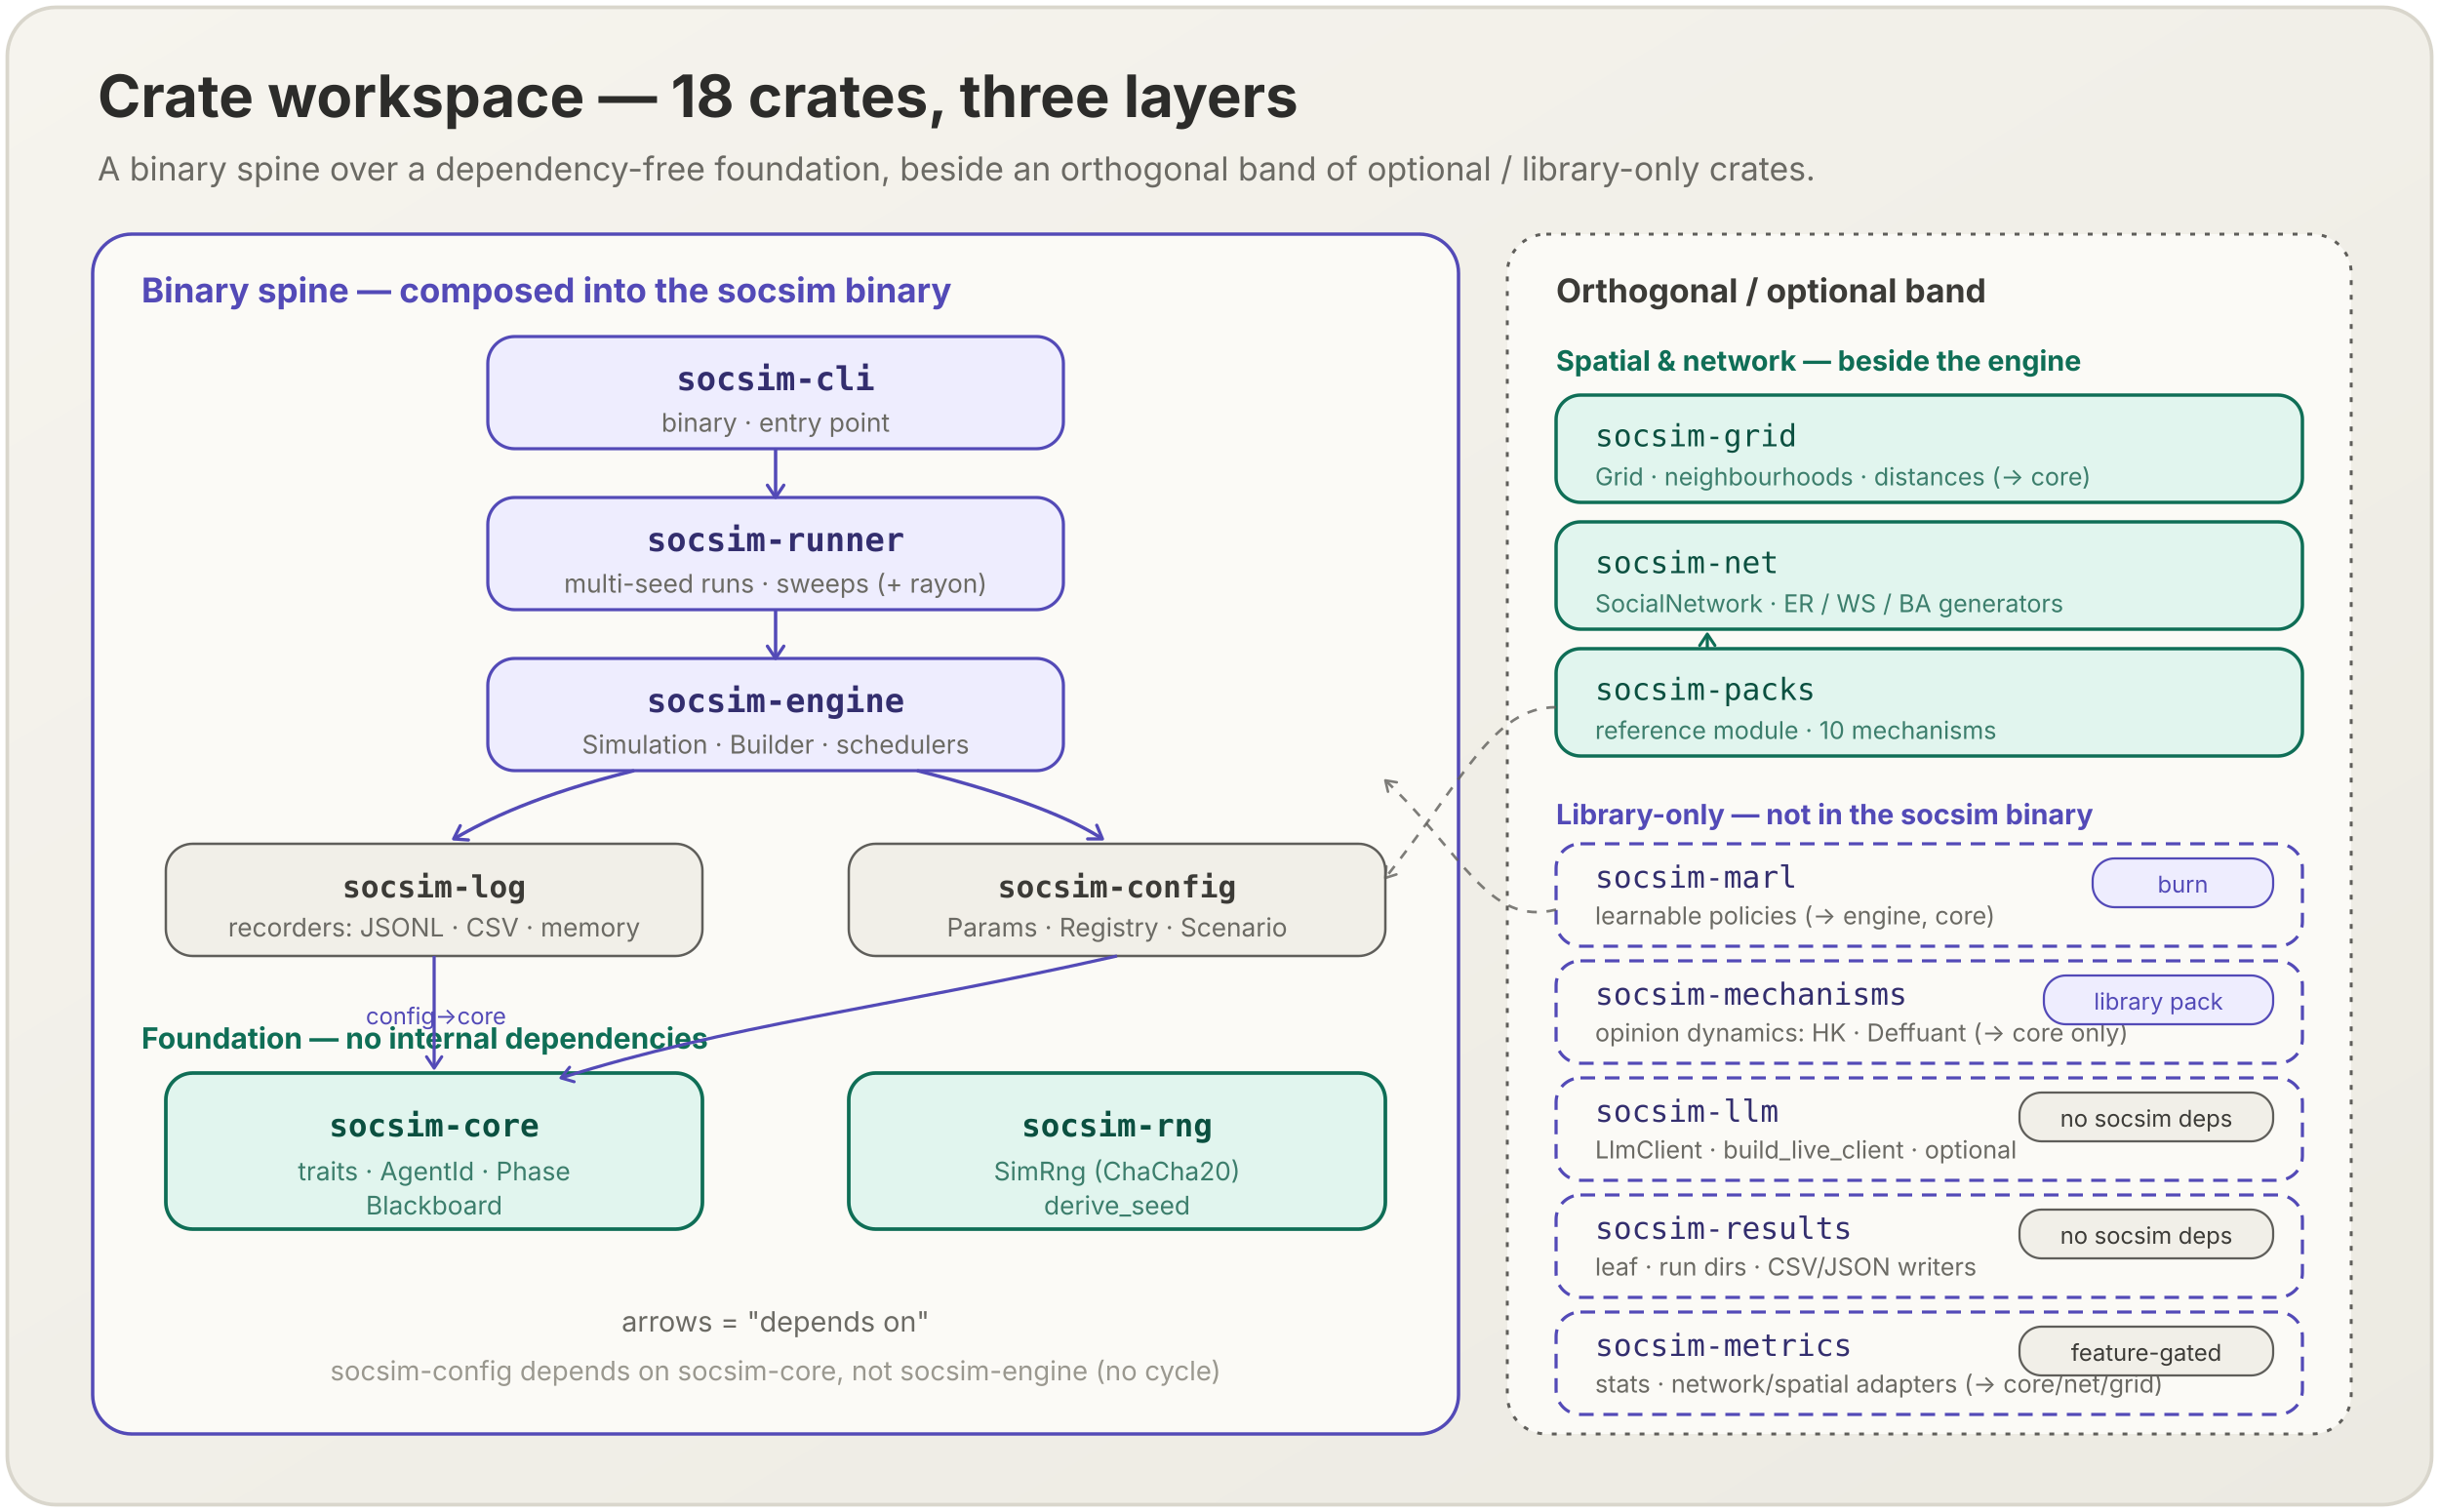
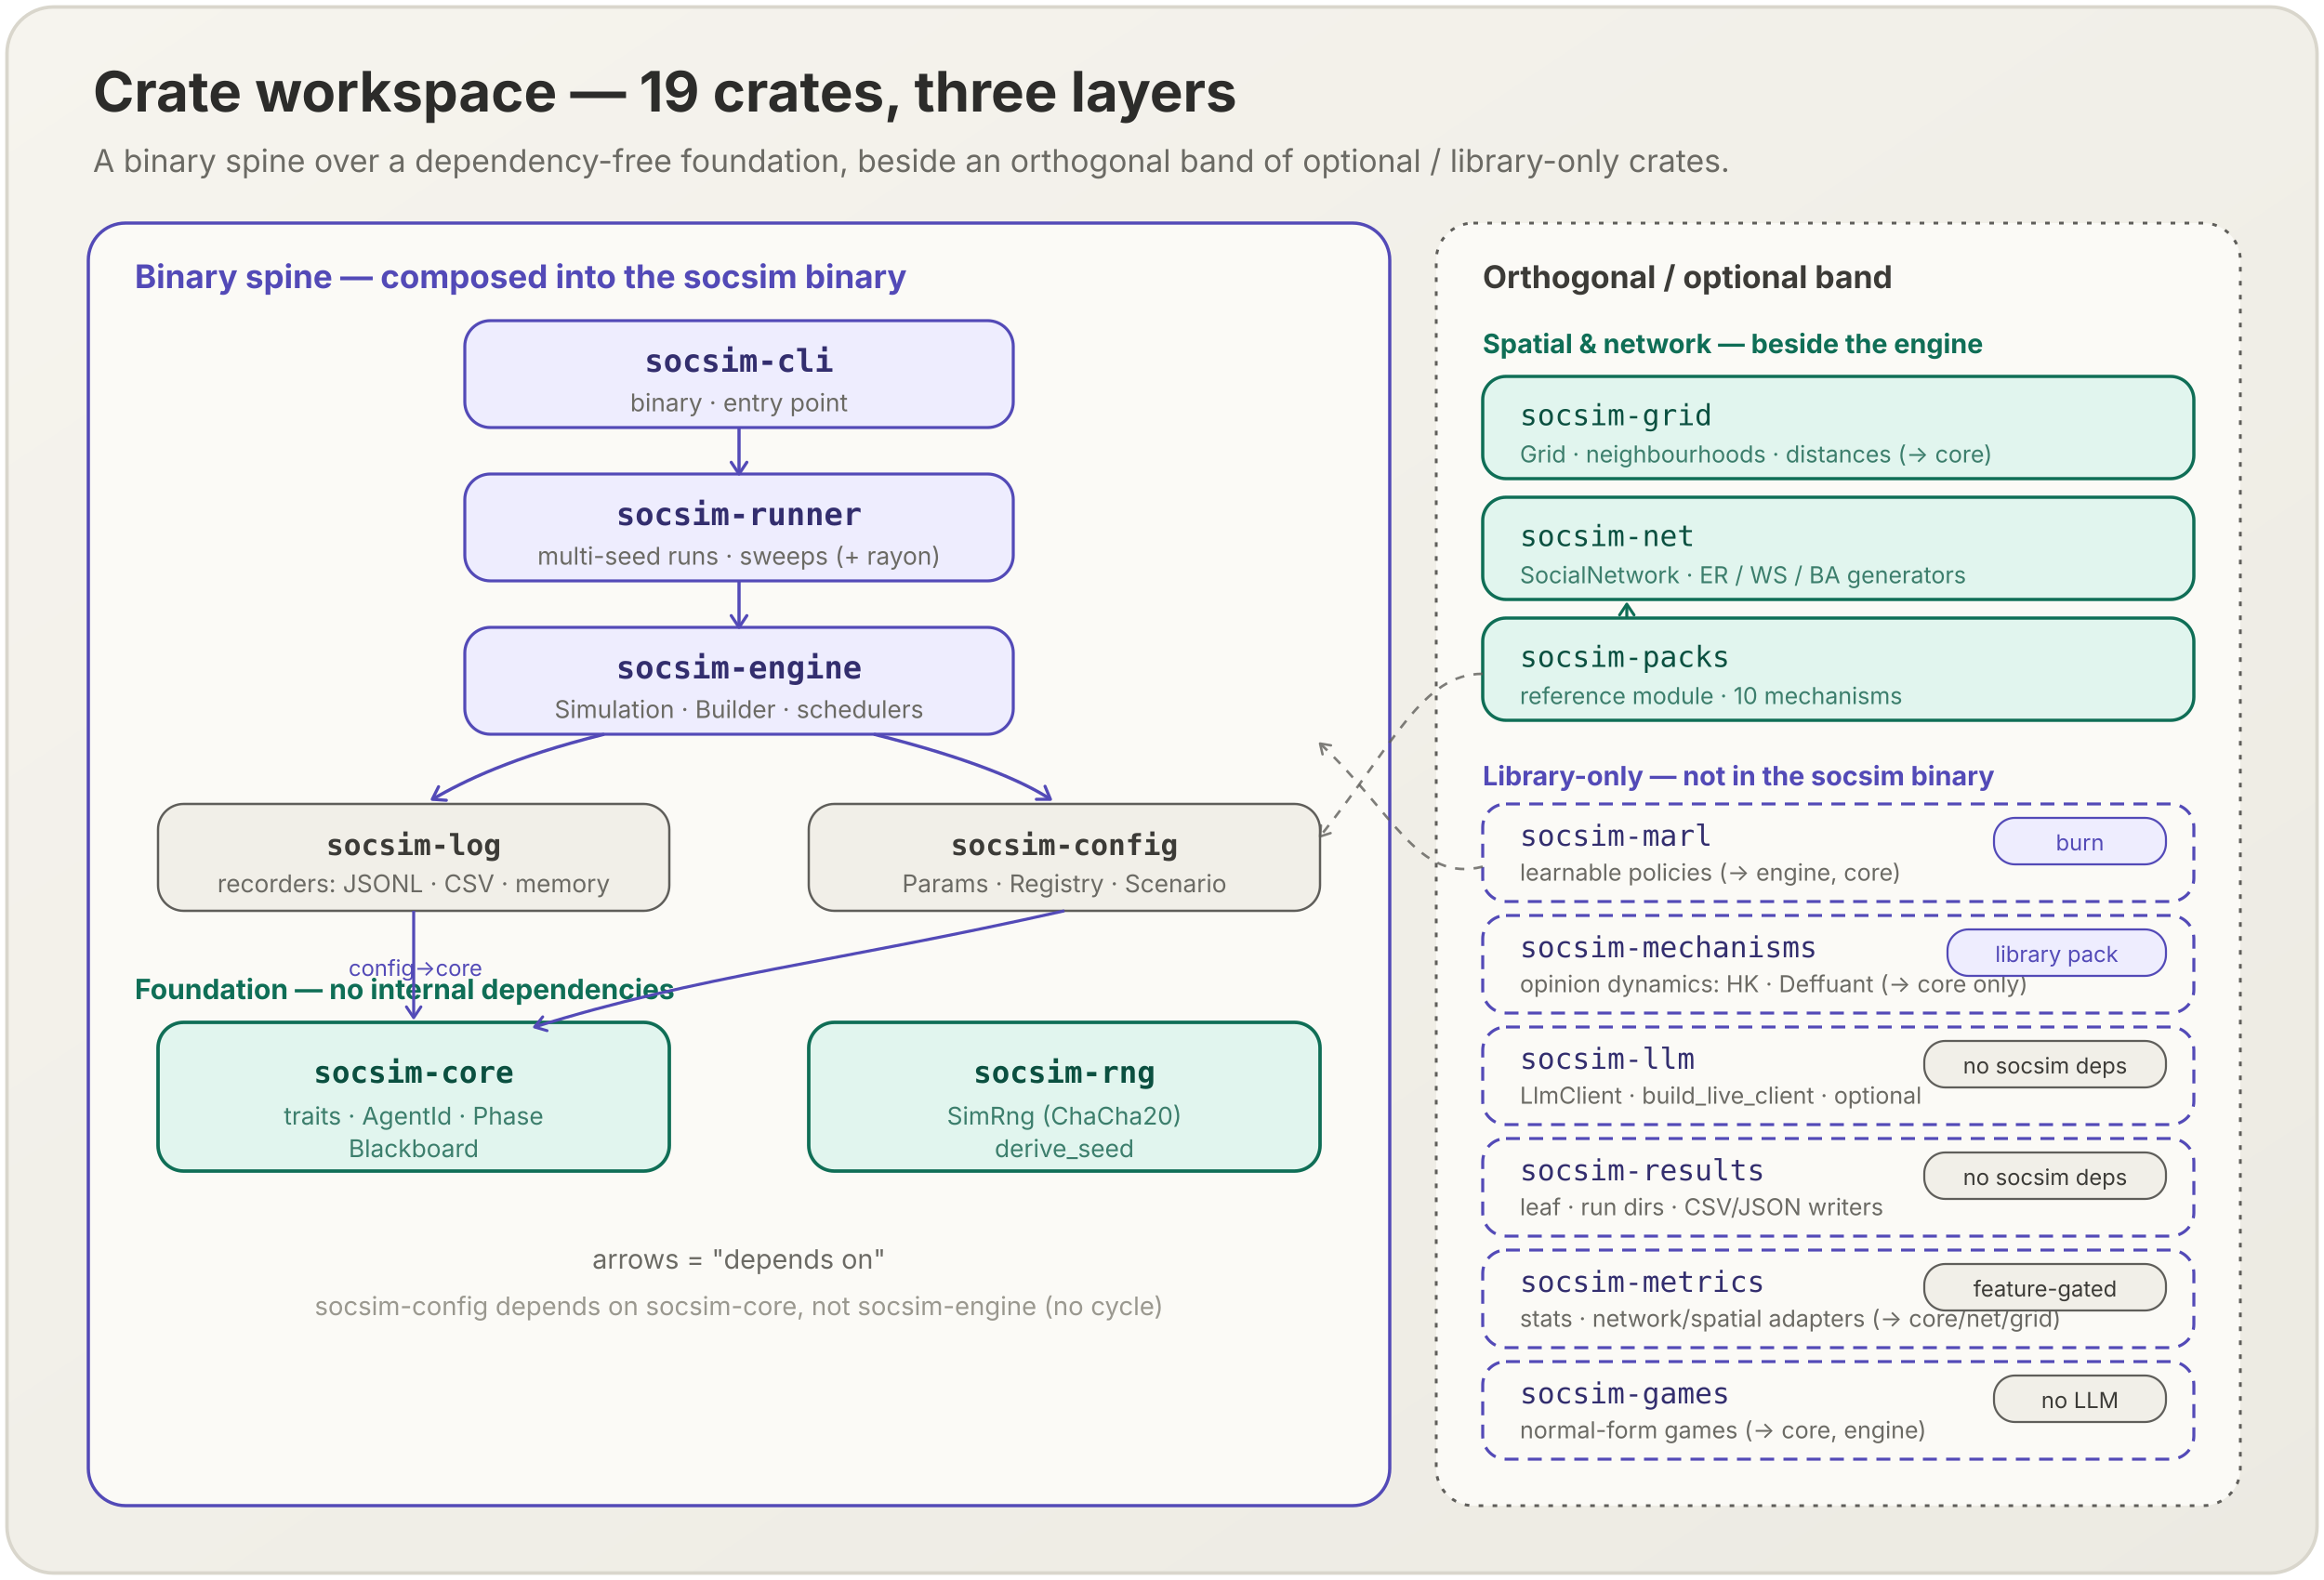
- <svg xmlns="http://www.w3.org/2000/svg" width="100%" viewBox="0 0 1000 620" role="img">
+ <svg xmlns="http://www.w3.org/2000/svg" width="100%" viewBox="0 0 1000 680" role="img">
  <defs>
    <linearGradient id="bg" x1="0" y1="0" x2="1" y2="1">
      <stop offset="0" stop-color="#F6F4EE" />
      <stop offset="1" stop-color="#ECEAE2" />
    </linearGradient>
    <marker id="hr" viewBox="0 0 10 10" refX="8" refY="5" markerWidth="6" markerHeight="6" orient="auto-start-reverse">
      <path d="M2 1L8 5L2 9" fill="none" stroke="#534AB7" stroke-width="1.6" stroke-linecap="round" stroke-linejoin="round" />
    </marker>
    <marker id="gr" viewBox="0 0 10 10" refX="8" refY="5" markerWidth="6" markerHeight="6" orient="auto-start-reverse">
      <path d="M2 1L8 5L2 9" fill="none" stroke="#0F6E56" stroke-width="1.6" stroke-linecap="round" stroke-linejoin="round" />
    </marker>
    <marker id="mr" viewBox="0 0 10 10" refX="8" refY="5" markerWidth="6" markerHeight="6" orient="auto-start-reverse">
      <path d="M2 1L8 5L2 9" fill="none" stroke="#5F5E5A" stroke-width="1.6" stroke-linecap="round" stroke-linejoin="round" />
    </marker>
    <style>
    .title { font-family: -apple-system, "Helvetica Neue", "Hiragino Sans", sans-serif; font-weight: 700; }
    .body  { font-family: -apple-system, "Helvetica Neue", "Hiragino Sans", sans-serif; }
    .mono  { font-family: "SFMono-Regular", Menlo, Consolas, monospace; }
  </style>
  </defs>
-   <rect x="3" y="3" width="994" height="614" rx="20" fill="url(#bg)" stroke="#D9D6CC" stroke-width="1.5" />
-   <text class="title" x="40" y="48" font-size="24" fill="#2C2C2A">Crate workspace — 18 crates, three layers</text>
+   <rect x="3" y="3" width="994" height="674" rx="20" fill="url(#bg)" stroke="#D9D6CC" stroke-width="1.5" />
+   <text class="title" x="40" y="48" font-size="24" fill="#2C2C2A">Crate workspace — 19 crates, three layers</text>
  <text class="body" x="40" y="74" font-size="13.5" fill="#6B6A64">A binary spine over a dependency-free foundation, beside an orthogonal band of optional / library-only crates.</text>
-   <rect x="38" y="96" width="560" height="492" rx="16" fill="#FBFAF6" stroke="#534AB7" stroke-width="1.4" />
+   <rect x="38" y="96" width="560" height="552" rx="16" fill="#FBFAF6" stroke="#534AB7" stroke-width="1.4" />
  <text class="title" x="58" y="124" font-size="14" fill="#534AB7">Binary spine — composed into the socsim binary</text>
  <rect x="200" y="138" width="236" height="46" rx="11" fill="#EEEDFE" stroke="#534AB7" stroke-width="1.3" />
  <text class="mono" x="318" y="160" font-size="13.5" fill="#332E6E" text-anchor="middle" font-weight="700">socsim-cli</text>
  <text class="body" x="318" y="177" font-size="10.5" fill="#6B6A64" text-anchor="middle">binary · entry point</text>
  <rect x="200" y="204" width="236" height="46" rx="11" fill="#EEEDFE" stroke="#534AB7" stroke-width="1.3" />
  <text class="mono" x="318" y="226" font-size="13.5" fill="#332E6E" text-anchor="middle" font-weight="700">socsim-runner</text>
  <text class="body" x="318" y="243" font-size="10.5" fill="#6B6A64" text-anchor="middle">multi-seed runs · sweeps (+ rayon)</text>
  <rect x="200" y="270" width="236" height="46" rx="11" fill="#EEEDFE" stroke="#534AB7" stroke-width="1.3" />
  <text class="mono" x="318" y="292" font-size="13.5" fill="#332E6E" text-anchor="middle" font-weight="700">socsim-engine</text>
  <text class="body" x="318" y="309" font-size="10.5" fill="#6B6A64" text-anchor="middle">Simulation · Builder · schedulers</text>
  <rect x="68" y="346" width="220" height="46" rx="11" fill="#F1EFE8" stroke="#5F5E5A" stroke-width="1" />
  <text class="mono" x="178" y="368" font-size="12.5" fill="#3C3B37" text-anchor="middle" font-weight="600">socsim-log</text>
  <text class="body" x="178" y="384" font-size="10.5" fill="#6B6A64" text-anchor="middle">recorders: JSONL · CSV · memory</text>
  <rect x="348" y="346" width="220" height="46" rx="11" fill="#F1EFE8" stroke="#5F5E5A" stroke-width="1" />
  <text class="mono" x="458" y="368" font-size="12.5" fill="#3C3B37" text-anchor="middle" font-weight="600">socsim-config</text>
  <text class="body" x="458" y="384" font-size="10.5" fill="#6B6A64" text-anchor="middle">Params · Registry · Scenario</text>
  <text class="body" x="58" y="430" font-size="12" fill="#0F6E56" font-weight="700">Foundation — no internal dependencies</text>
  <rect x="68" y="440" width="220" height="64" rx="11" fill="#E1F5EE" stroke="#0F6E56" stroke-width="1.5" />
  <text class="mono" x="178" y="466" font-size="13" fill="#0B5040" text-anchor="middle" font-weight="700">socsim-core</text>
  <text class="body" x="178" y="484" font-size="10.5" fill="#3C7E6C" text-anchor="middle">traits · AgentId · Phase</text>
  <text class="body" x="178" y="498" font-size="10.5" fill="#3C7E6C" text-anchor="middle">Blackboard</text>
  <rect x="348" y="440" width="220" height="64" rx="11" fill="#E1F5EE" stroke="#0F6E56" stroke-width="1.5" />
  <text class="mono" x="458" y="466" font-size="13" fill="#0B5040" text-anchor="middle" font-weight="700">socsim-rng</text>
  <text class="body" x="458" y="484" font-size="10.5" fill="#3C7E6C" text-anchor="middle">SimRng (ChaCha20)</text>
  <text class="body" x="458" y="498" font-size="10.5" fill="#3C7E6C" text-anchor="middle">derive_seed</text>
  <text class="body" x="318" y="546" font-size="11.5" fill="#6B6A64" text-anchor="middle">arrows = "depends on"</text>
  <text class="body" x="318" y="566" font-size="11" fill="#9A988F" text-anchor="middle">socsim-config depends on socsim-core, not socsim-engine (no cycle)</text>
  <g stroke="#534AB7" stroke-width="1.4" fill="none">
    <path d="M318 184 V204" marker-end="url(#hr)" />
    <path d="M318 250 V270" marker-end="url(#hr)" />
    <path d="M260 316 C 220 326, 200 336, 186 344" marker-end="url(#hr)" />
    <path d="M376 316 C 416 326, 440 336, 452 344" marker-end="url(#hr)" />
  </g>
  <g stroke="#534AB7" stroke-width="1.3" fill="none">
    <path d="M178 392 V438" marker-end="url(#hr)" />
    <path d="M458 392 C 360 414, 300 420, 230 442" marker-end="url(#hr)" />
  </g>
  <text class="body" x="150" y="420" font-size="9.5" fill="#534AB7">config→core</text>
-   <rect x="618" y="96" width="346" height="492" rx="16" fill="#FBFAF6" stroke="#5F5E5A" stroke-width="1.2" stroke-dasharray="2 4" />
+   <rect x="618" y="96" width="346" height="552" rx="16" fill="#FBFAF6" stroke="#5F5E5A" stroke-width="1.2" stroke-dasharray="2 4" />
  <text class="title" x="638" y="124" font-size="13.5" fill="#3C3B37">Orthogonal / optional band</text>
  <text class="body" x="638" y="152" font-size="11.5" fill="#0F6E56" font-weight="700">Spatial &amp; network — beside the engine</text>
  <rect x="638" y="162" width="306" height="44" rx="10" fill="#E1F5EE" stroke="#0F6E56" stroke-width="1.4" />
  <text class="mono" x="654" y="183" font-size="12.5" fill="#0B5040">socsim-grid</text>
  <text class="body" x="654" y="199" font-size="10" fill="#3C7E6C">Grid · neighbourhoods · distances (→ core)</text>
  <rect x="638" y="214" width="306" height="44" rx="10" fill="#E1F5EE" stroke="#0F6E56" stroke-width="1.4" />
  <text class="mono" x="654" y="235" font-size="12.5" fill="#0B5040">socsim-net</text>
  <text class="body" x="654" y="251" font-size="10" fill="#3C7E6C">SocialNetwork · ER / WS / BA generators</text>
  <rect x="638" y="266" width="306" height="44" rx="10" fill="#E1F5EE" stroke="#0F6E56" stroke-width="1.4" />
  <text class="mono" x="654" y="287" font-size="12.5" fill="#0B5040">socsim-packs</text>
  <text class="body" x="654" y="303" font-size="10" fill="#3C7E6C">reference module · 10 mechanisms</text>
  <text class="body" x="638" y="338" font-size="11.5" fill="#534AB7" font-weight="700">Library-only — not in the socsim binary</text>
  <rect x="638" y="346" width="306" height="42" rx="10" fill="#FBFAF6" stroke="#534AB7" stroke-width="1.3" stroke-dasharray="6 4" />
  <text class="mono" x="654" y="364" font-size="12.5" fill="#332E6E">socsim-marl</text>
  <text class="body" x="654" y="379" font-size="10" fill="#6B6A64">learnable policies (→ engine, core)</text>
  <rect x="858" y="352" width="74" height="20" rx="9" fill="#EEEDFE" stroke="#534AB7" stroke-width="0.9" />
  <text class="body" x="895" y="366" font-size="9.5" fill="#534AB7" text-anchor="middle">burn</text>
  <rect x="638" y="394" width="306" height="42" rx="10" fill="#FBFAF6" stroke="#534AB7" stroke-width="1.3" stroke-dasharray="6 4" />
  <text class="mono" x="654" y="412" font-size="12.5" fill="#332E6E">socsim-mechanisms</text>
  <text class="body" x="654" y="427" font-size="10" fill="#6B6A64">opinion dynamics: HK · Deffuant (→ core only)</text>
  <rect x="838" y="400" width="94" height="20" rx="9" fill="#EEEDFE" stroke="#534AB7" stroke-width="0.9" />
  <text class="body" x="885" y="414" font-size="9.5" fill="#534AB7" text-anchor="middle">library pack</text>
  <rect x="638" y="442" width="306" height="42" rx="10" fill="#FBFAF6" stroke="#534AB7" stroke-width="1.3" stroke-dasharray="6 4" />
  <text class="mono" x="654" y="460" font-size="12.5" fill="#332E6E">socsim-llm</text>
  <text class="body" x="654" y="475" font-size="10" fill="#6B6A64">LlmClient · build_live_client · optional</text>
  <rect x="828" y="448" width="104" height="20" rx="9" fill="#F1EFE8" stroke="#5F5E5A" stroke-width="0.9" />
  <text class="body" x="880" y="462" font-size="9.5" fill="#3C3B37" text-anchor="middle">no socsim deps</text>
  <rect x="638" y="490" width="306" height="42" rx="10" fill="#FBFAF6" stroke="#534AB7" stroke-width="1.3" stroke-dasharray="6 4" />
  <text class="mono" x="654" y="508" font-size="12.5" fill="#332E6E">socsim-results</text>
  <text class="body" x="654" y="523" font-size="10" fill="#6B6A64">leaf · run dirs · CSV/JSON writers</text>
  <rect x="828" y="496" width="104" height="20" rx="9" fill="#F1EFE8" stroke="#5F5E5A" stroke-width="0.9" />
  <text class="body" x="880" y="510" font-size="9.5" fill="#3C3B37" text-anchor="middle">no socsim deps</text>
  <rect x="638" y="538" width="306" height="42" rx="10" fill="#FBFAF6" stroke="#534AB7" stroke-width="1.3" stroke-dasharray="6 4" />
  <text class="mono" x="654" y="556" font-size="12.5" fill="#332E6E">socsim-metrics</text>
  <text class="body" x="654" y="571" font-size="10" fill="#6B6A64">stats · network/spatial adapters (→ core/net/grid)</text>
  <rect x="828" y="544" width="104" height="20" rx="9" fill="#F1EFE8" stroke="#5F5E5A" stroke-width="0.9" />
  <text class="body" x="880" y="558" font-size="9.5" fill="#3C3B37" text-anchor="middle">feature-gated</text>
+   <rect x="638" y="586" width="306" height="42" rx="10" fill="#FBFAF6" stroke="#534AB7" stroke-width="1.3" stroke-dasharray="6 4" />
+   <text class="mono" x="654" y="604" font-size="12.5" fill="#332E6E">socsim-games</text>
+   <text class="body" x="654" y="619" font-size="10" fill="#6B6A64">normal-form games (→ core, engine)</text>
+   <rect x="858" y="592" width="74" height="20" rx="9" fill="#F1EFE8" stroke="#5F5E5A" stroke-width="0.9" />
+   <text class="body" x="895" y="606" font-size="9.5" fill="#3C3B37" text-anchor="middle">no LLM</text>
  <g stroke="#0F6E56" stroke-width="1.3" fill="none">
    <path d="M700 266 V260" marker-end="url(#gr)" />
  </g>
  <path d="M638 290 C 612 290, 600 320, 568 360" fill="none" stroke="#5F5E5A" stroke-width="1.1" stroke-dasharray="4 4" marker-end="url(#mr)" opacity="0.8" />
  <path d="M638 373 C 610 380, 600 350, 568 320" fill="none" stroke="#5F5E5A" stroke-width="1.1" stroke-dasharray="4 4" marker-end="url(#mr)" opacity="0.8" />
</svg>
